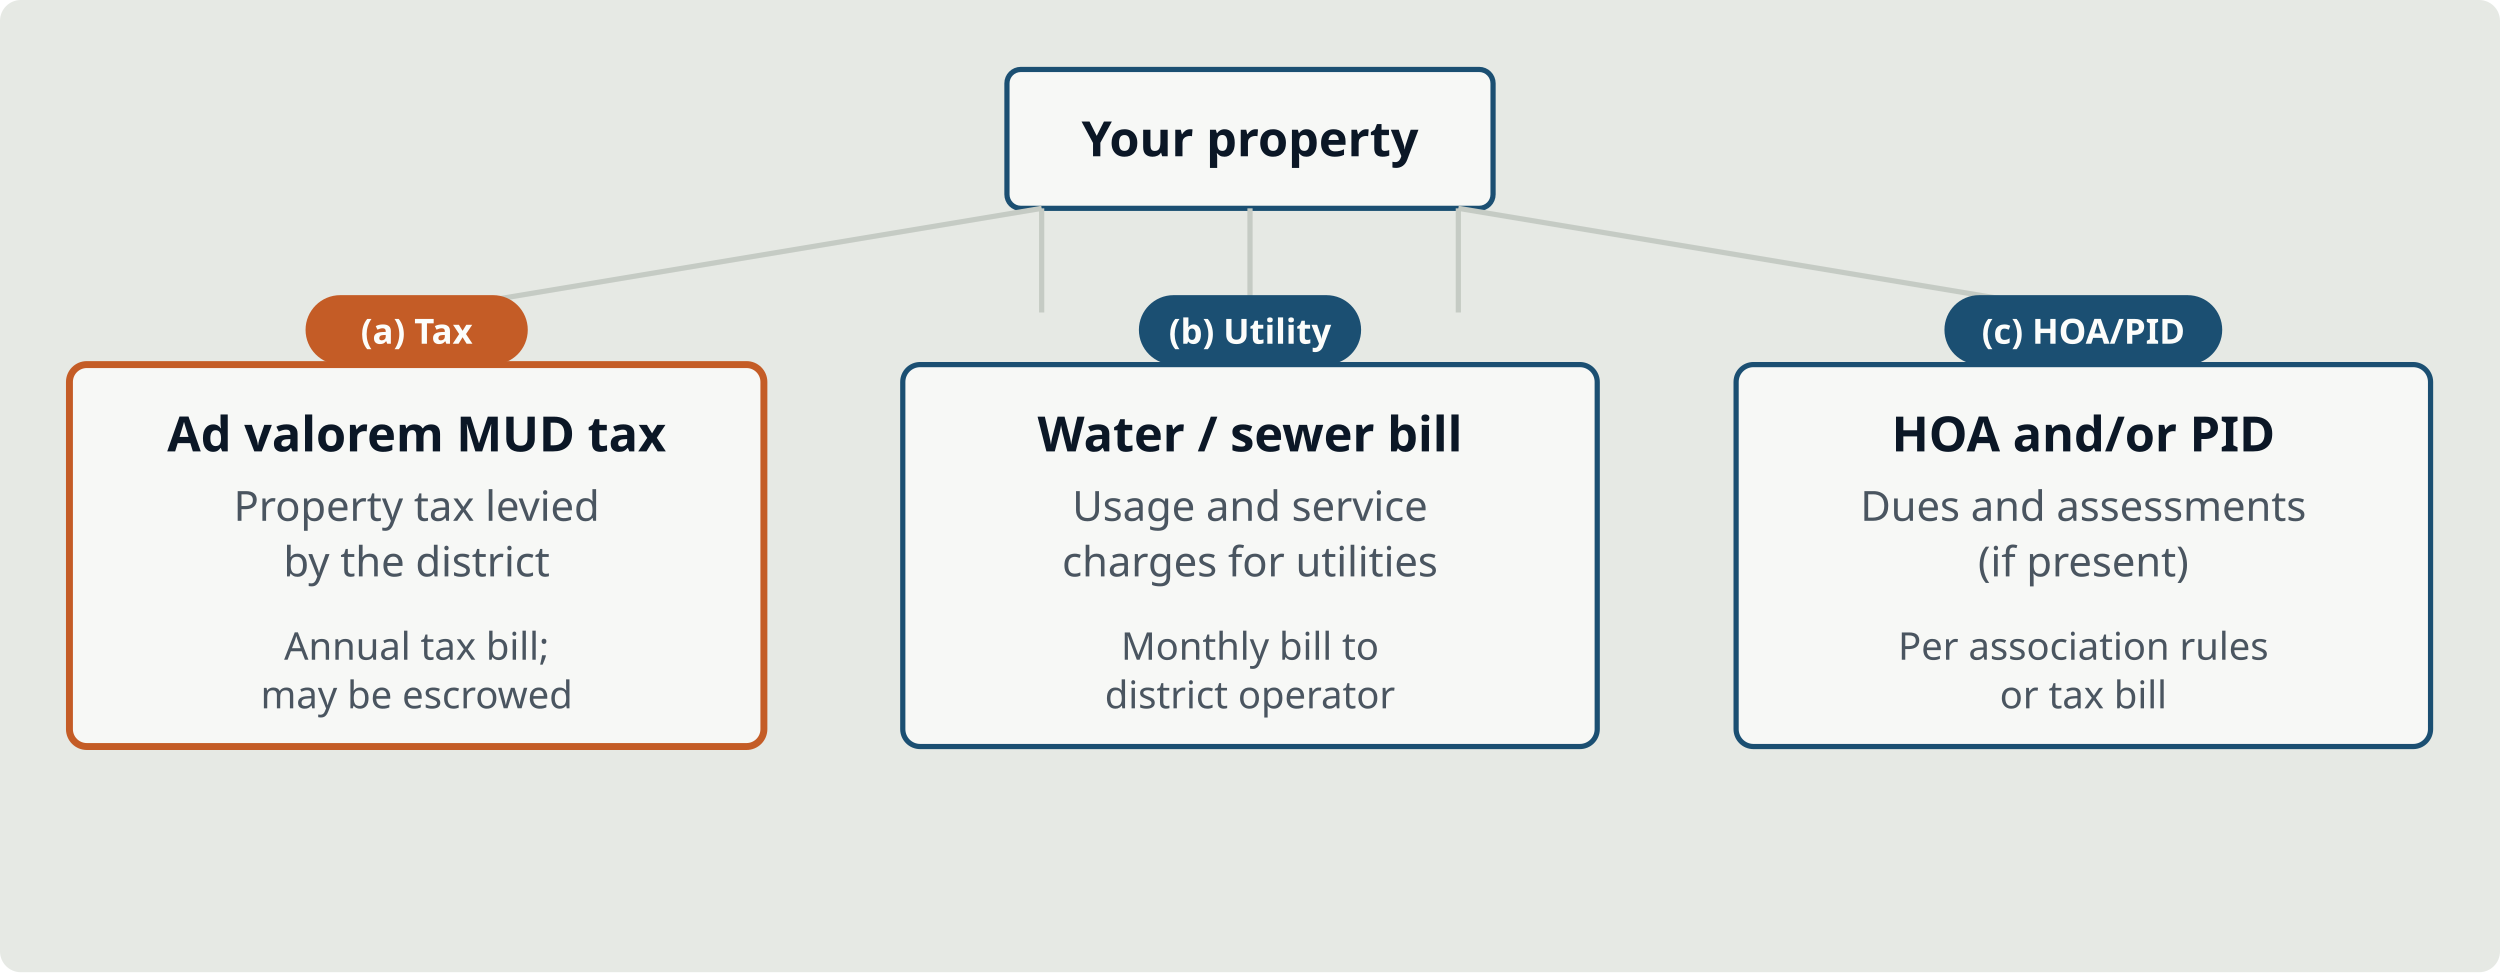
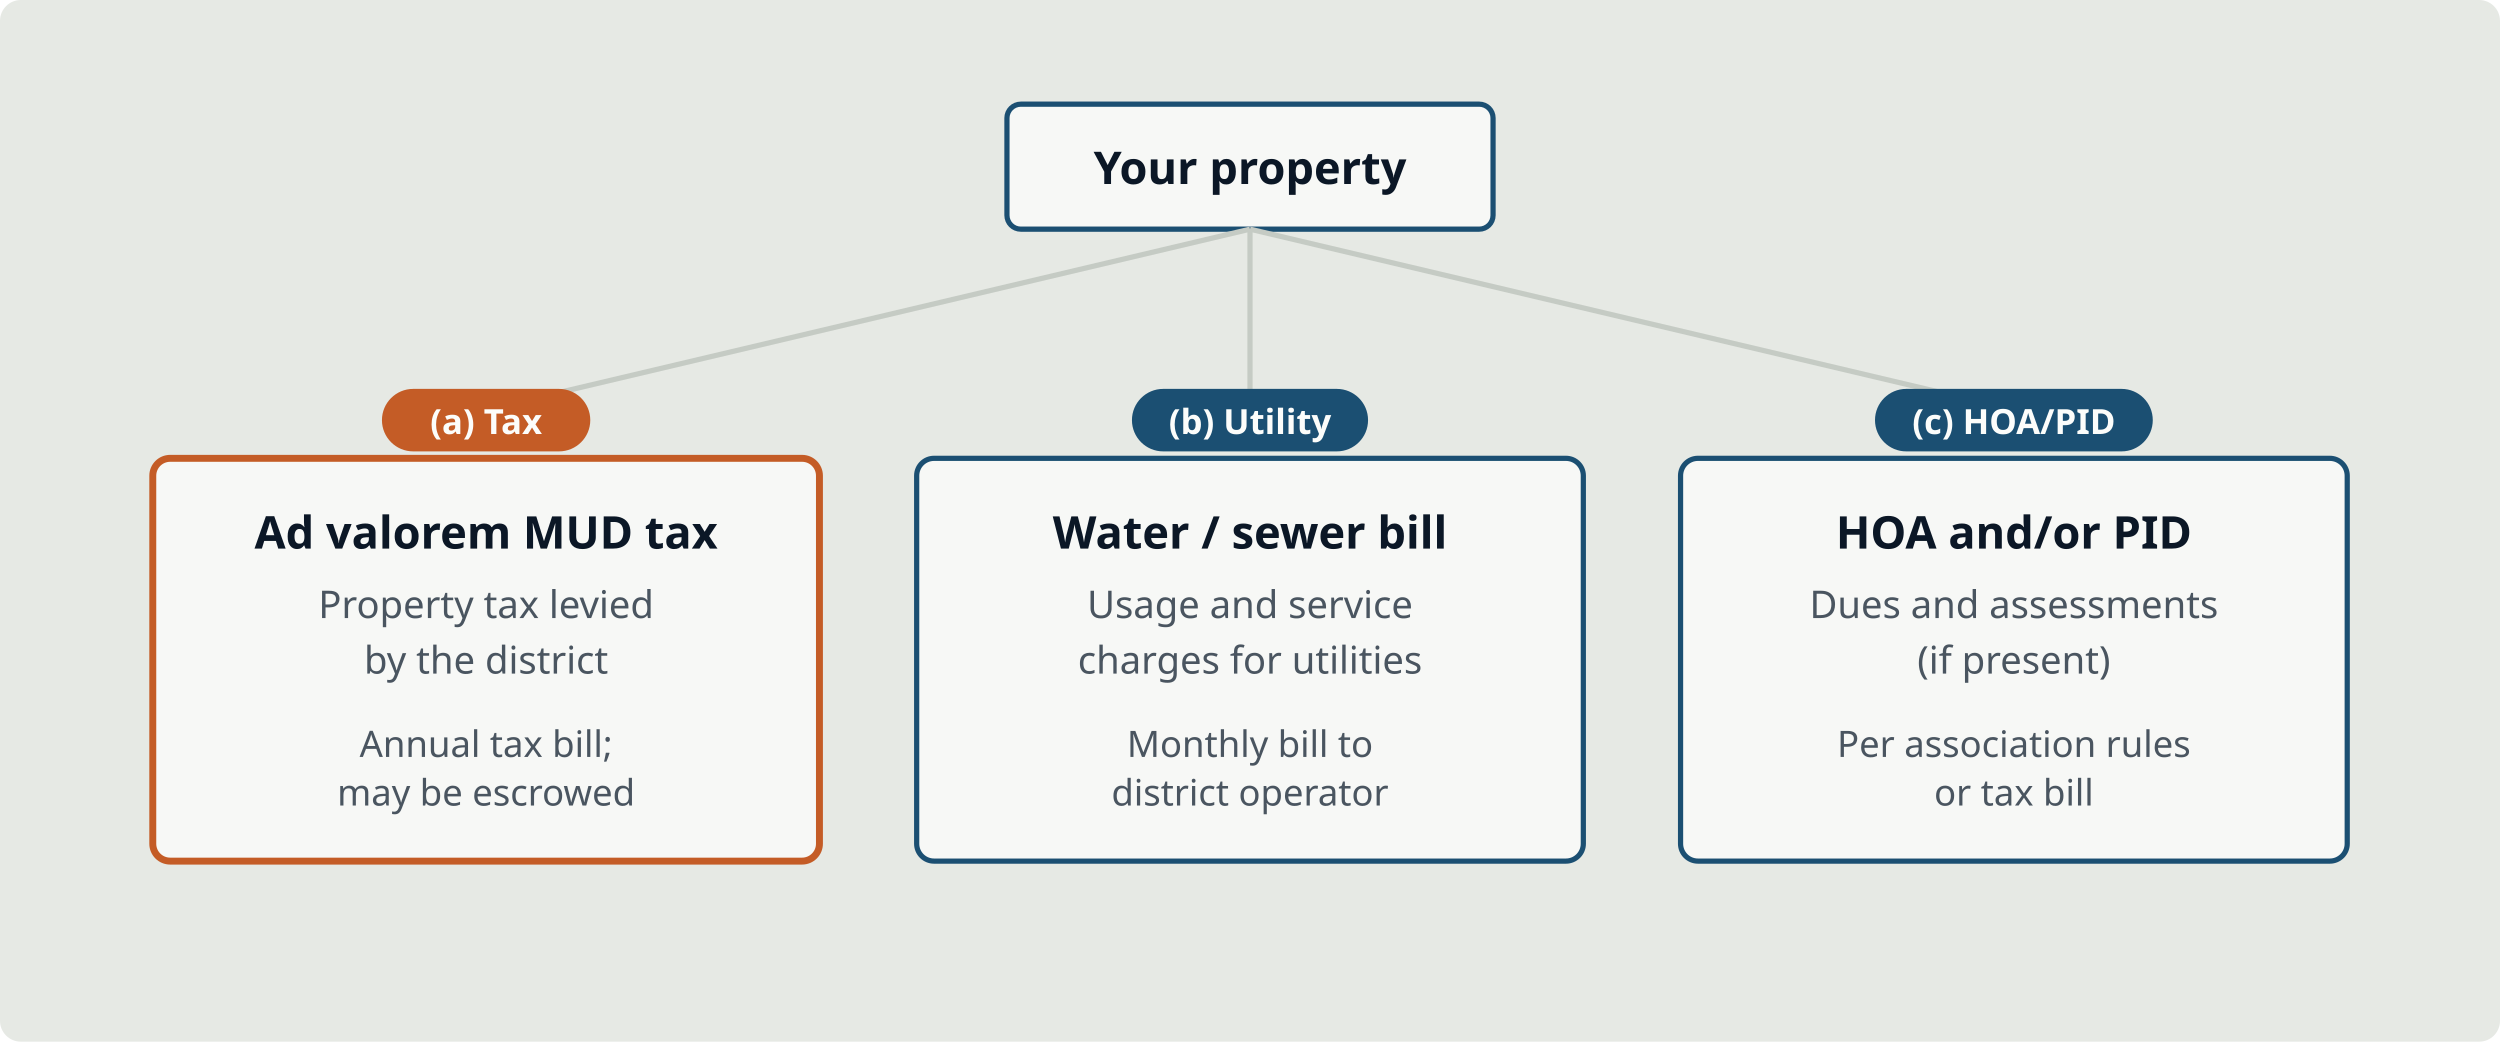
- <svg xmlns="http://www.w3.org/2000/svg" viewBox="0 0 720 280" role="img" aria-labelledby="streams-title streams-desc">
+ <svg xmlns="http://www.w3.org/2000/svg" viewBox="0 0 720 300" role="img" aria-labelledby="streams-title streams-desc" preserveAspectRatio="xMidYMid meet">
  <style>
-     .label-main { font-family: "Source Sans 3", system-ui, sans-serif; font-size: 14px; font-weight: 600; fill: #0B1726; }
-     .label-sub { font-family: "Source Sans 3", system-ui, sans-serif; font-size: 12px; font-weight: 400; fill: #4A5560; }
-     .label-how { font-family: "Source Sans 3", system-ui, sans-serif; font-size: 11px; font-weight: 400; fill: #4A5560; }
+     .label-main { font-family: "Source Sans 3", system-ui, sans-serif; font-size: 13px; font-weight: 600; fill: #0B1726; }
+     .label-sub { font-family: "Source Sans 3", system-ui, sans-serif; font-size: 11px; font-weight: 400; fill: #4A5560; }
+     .label-how { font-family: "Source Sans 3", system-ui, sans-serif; font-size: 10.5px; font-weight: 400; fill: #4A5560; }
    .node-fill { fill: #F7F8F6; }
    .node-stroke { stroke: #1B4F72; stroke-width: 1.5; fill: none; }
    .node-clay { stroke: #C45C26; stroke-width: 2; fill: none; }
    .connector { stroke: #C5CBC4; stroke-width: 1.5; fill: none; }
    .badge { font-family: "Source Sans 3", system-ui, sans-serif; font-size: 10px; font-weight: 600; fill: #FCFDFB; }
    .badge-bg { fill: #1B4F72; }
    .badge-clay { fill: #C45C26; }
    .ground-fill { fill: #E6E9E4; }
  </style>
-   <rect width="720" height="280" class="ground-fill" rx="6" />
-   <g transform="translate(360, 40)">
-     <rect x="-70" y="-20" width="140" height="40" rx="4" class="node-fill" />
-     <rect x="-70" y="-20" width="140" height="40" rx="4" class="node-stroke" />
+   <rect x="0" y="0" width="720" height="300" class="ground-fill" rx="6" />
+   <g transform="translate(360, 48)">
+     <rect x="-70" y="-18" width="140" height="36" rx="4" class="node-fill" />
+     <rect x="-70" y="-18" width="140" height="36" rx="4" class="node-stroke" />
    <text x="0" y="5" text-anchor="middle" class="label-main">Your property</text>
  </g>
-   <path d="M300 60 L300 90 M360 60 L360 90 M420 60 L420 90" class="connector" />
-   <path d="M300 60 L120 90 M420 60 L600 90" class="connector" />
-   <g transform="translate(120, 160)">
-     <rect x="-100" y="-55" width="200" height="110" rx="5" class="node-fill" />
-     <rect x="-100" y="-55" width="200" height="110" rx="5" class="node-clay" />
-     <rect x="-32" y="-75" width="64" height="20" rx="10" class="badge-clay" />
-     <text x="0" y="-61" text-anchor="middle" class="badge">(a) Tax</text>
-     <text x="0" y="-30" text-anchor="middle" class="label-main">Ad valorem MUD tax</text>
-     <text x="0" y="-10" text-anchor="middle" class="label-sub">Property tax levied</text>
-     <text x="0" y="6" text-anchor="middle" class="label-sub">by the district</text>
-     <text x="0" y="30" text-anchor="middle" class="label-how">Annual tax bill;</text>
-     <text x="0" y="44" text-anchor="middle" class="label-how">may be escrowed</text>
+   <path d="M360 66 L140 118 M360 66 L360 118 M360 66 L580 118" class="connector" />
+   <g transform="translate(140, 190)">
+     <rect x="-96" y="-58" width="192" height="116" rx="5" class="node-fill" />
+     <rect x="-96" y="-58" width="192" height="116" rx="5" class="node-clay" />
+     <rect x="-30" y="-78" width="60" height="18" rx="9" class="badge-clay" />
+     <text x="0" y="-65" text-anchor="middle" class="badge">(a) Tax</text>
+     <text x="0" y="-32" text-anchor="middle" class="label-main">Ad valorem MUD tax</text>
+     <text x="0" y="-12" text-anchor="middle" class="label-sub">Property tax levied</text>
+     <text x="0" y="4" text-anchor="middle" class="label-sub">by the district</text>
+     <text x="0" y="28" text-anchor="middle" class="label-how">Annual tax bill;</text>
+     <text x="0" y="42" text-anchor="middle" class="label-how">may be escrowed</text>
  </g>
-   <g transform="translate(360, 160)">
-     <rect x="-100" y="-55" width="200" height="110" rx="5" class="node-fill" />
-     <rect x="-100" y="-55" width="200" height="110" rx="5" class="node-stroke" />
-     <rect x="-32" y="-75" width="64" height="20" rx="10" class="badge-bg" />
-     <text x="0" y="-61" text-anchor="middle" class="badge">(b) Utility</text>
-     <text x="0" y="-30" text-anchor="middle" class="label-main">Water / sewer bill</text>
-     <text x="0" y="-10" text-anchor="middle" class="label-sub">Usage and service</text>
-     <text x="0" y="6" text-anchor="middle" class="label-sub">charges for utilities</text>
-     <text x="0" y="30" text-anchor="middle" class="label-how">Monthly bill to</text>
-     <text x="0" y="44" text-anchor="middle" class="label-how">district operator</text>
+   <g transform="translate(360, 190)">
+     <rect x="-96" y="-58" width="192" height="116" rx="5" class="node-fill" />
+     <rect x="-96" y="-58" width="192" height="116" rx="5" class="node-stroke" />
+     <rect x="-34" y="-78" width="68" height="18" rx="9" class="badge-bg" />
+     <text x="0" y="-65" text-anchor="middle" class="badge">(b) Utility</text>
+     <text x="0" y="-32" text-anchor="middle" class="label-main">Water / sewer bill</text>
+     <text x="0" y="-12" text-anchor="middle" class="label-sub">Usage and service</text>
+     <text x="0" y="4" text-anchor="middle" class="label-sub">charges for utilities</text>
+     <text x="0" y="28" text-anchor="middle" class="label-how">Monthly bill to</text>
+     <text x="0" y="42" text-anchor="middle" class="label-how">district operator</text>
  </g>
-   <g transform="translate(600, 160)">
-     <rect x="-100" y="-55" width="200" height="110" rx="5" class="node-fill" />
-     <rect x="-100" y="-55" width="200" height="110" rx="5" class="node-stroke" />
-     <rect x="-40" y="-75" width="80" height="20" rx="10" class="badge-bg" />
-     <text x="0" y="-61" text-anchor="middle" class="badge">(c) HOA/PID</text>
-     <text x="0" y="-30" text-anchor="middle" class="label-main">HOA and/or PID</text>
-     <text x="0" y="-10" text-anchor="middle" class="label-sub">Dues and assessments</text>
-     <text x="0" y="6" text-anchor="middle" class="label-sub">(if present)</text>
-     <text x="0" y="30" text-anchor="middle" class="label-how">Per association rules</text>
-     <text x="0" y="44" text-anchor="middle" class="label-how">or tax bill</text>
+   <g transform="translate(580, 190)">
+     <rect x="-96" y="-58" width="192" height="116" rx="5" class="node-fill" />
+     <rect x="-96" y="-58" width="192" height="116" rx="5" class="node-stroke" />
+     <rect x="-40" y="-78" width="80" height="18" rx="9" class="badge-bg" />
+     <text x="0" y="-65" text-anchor="middle" class="badge">(c) HOA/PID</text>
+     <text x="0" y="-32" text-anchor="middle" class="label-main">HOA and/or PID</text>
+     <text x="0" y="-12" text-anchor="middle" class="label-sub">Dues and assessments</text>
+     <text x="0" y="4" text-anchor="middle" class="label-sub">(if present)</text>
+     <text x="0" y="28" text-anchor="middle" class="label-how">Per association rules</text>
+     <text x="0" y="42" text-anchor="middle" class="label-how">or tax bill</text>
  </g>
</svg>
